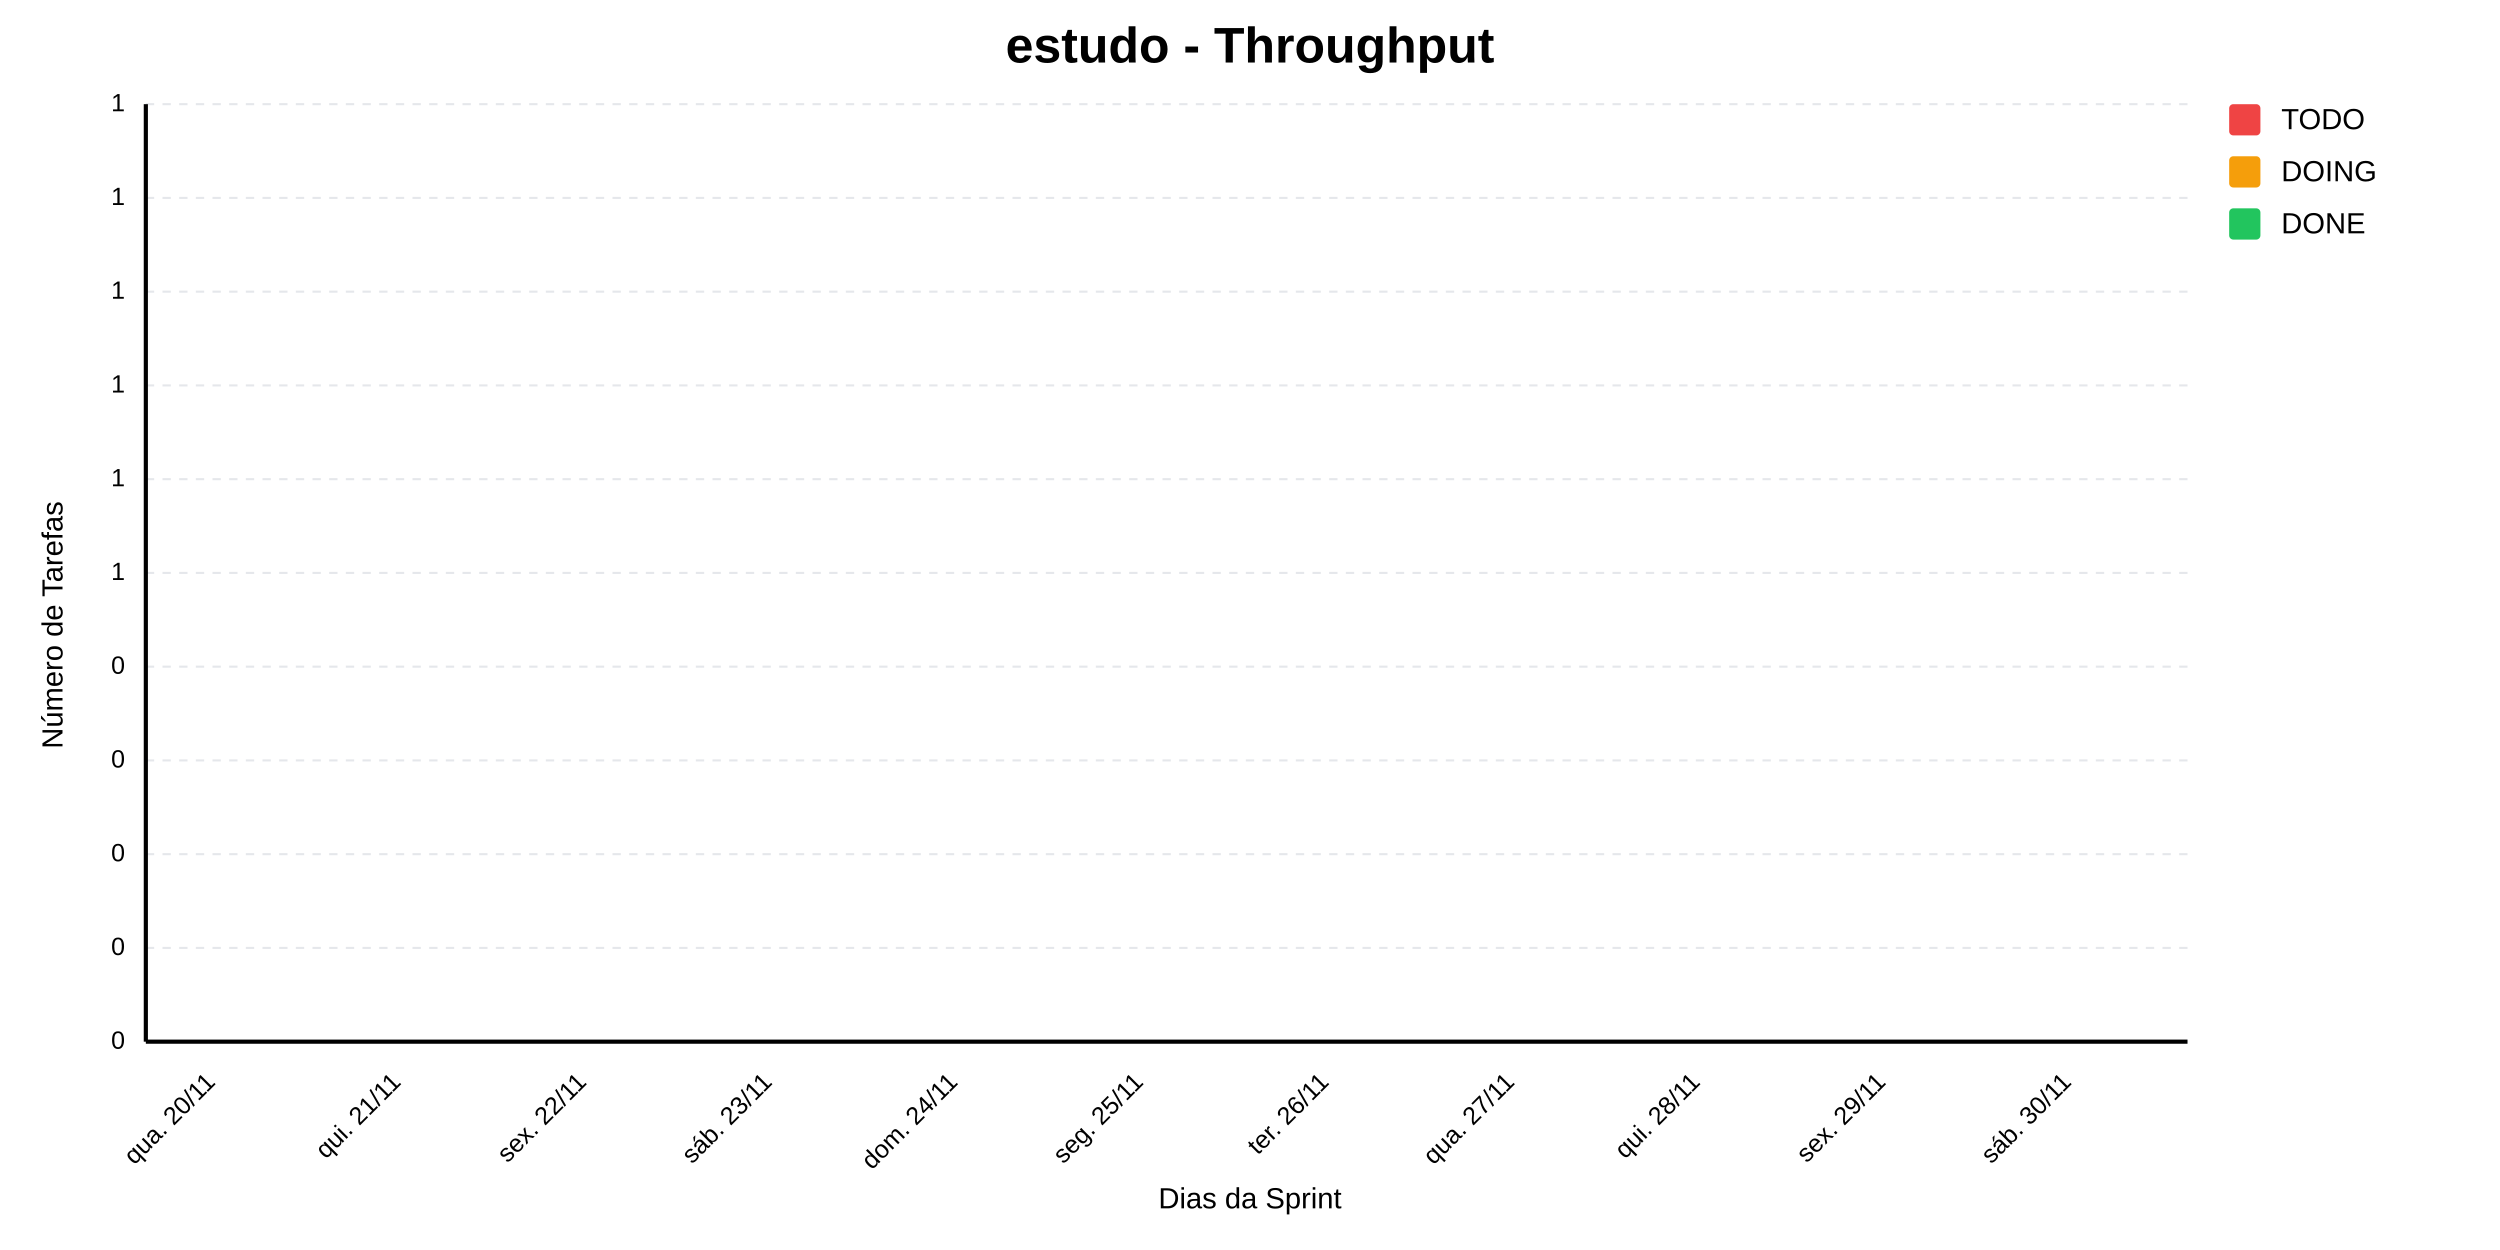
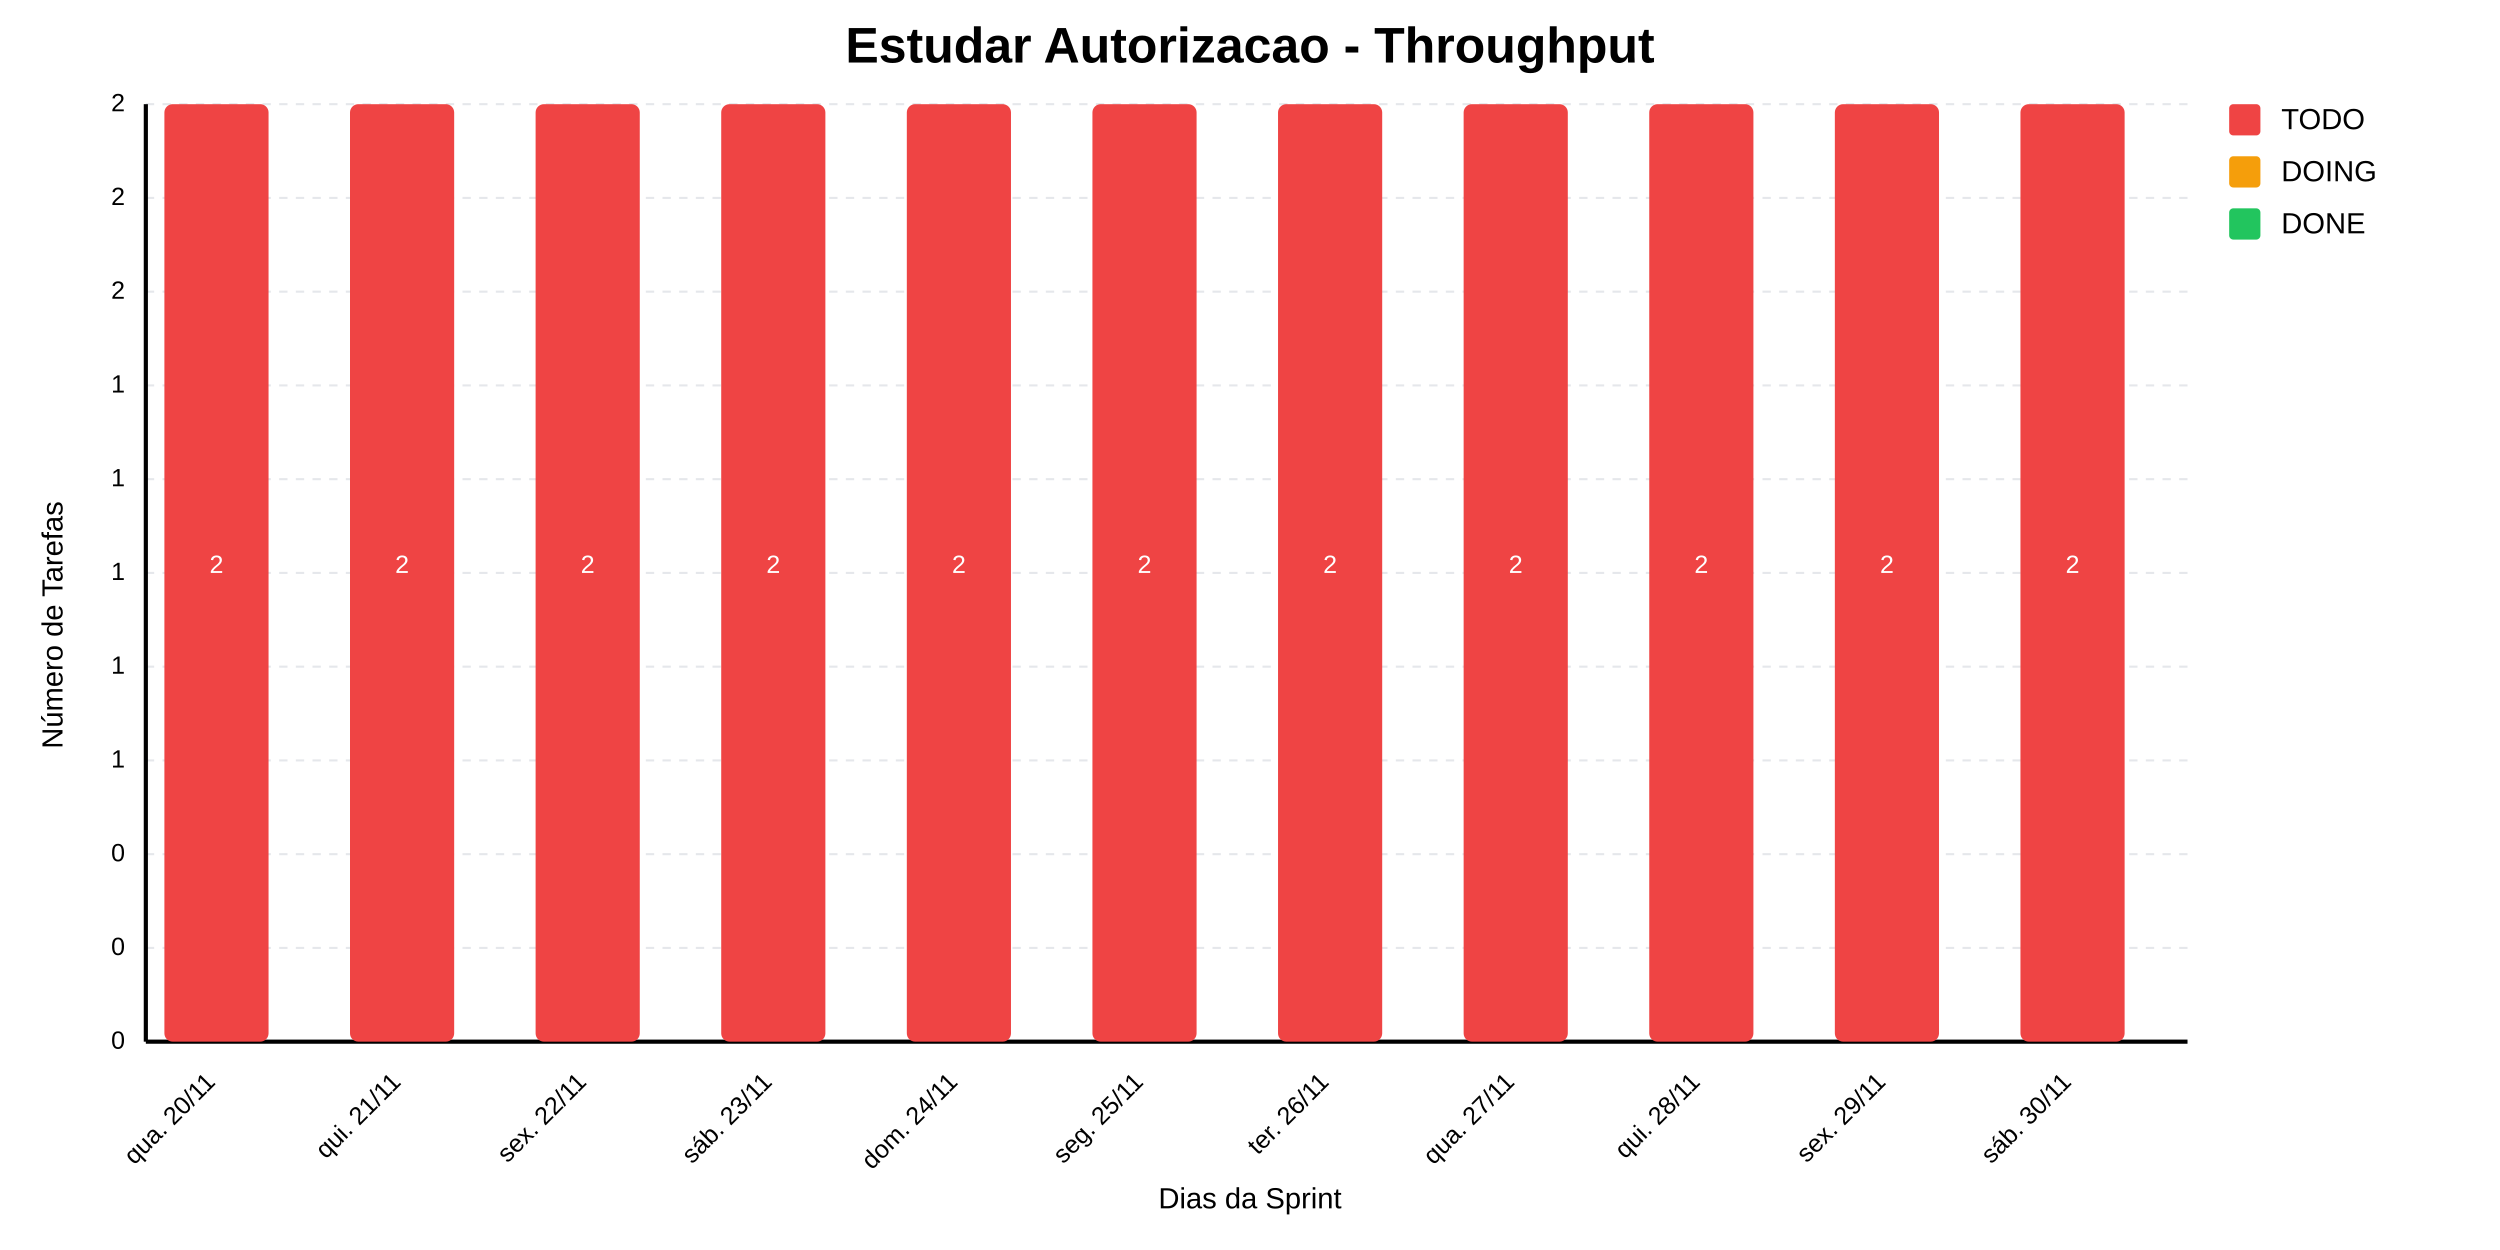
<svg xmlns="http://www.w3.org/2000/svg" viewBox="0 0 1200 600">
  <defs>
    <style>
              text { font-family: Arial, sans-serif; }
              .title { font-size: 24px; font-weight: bold; }
              .label { font-size: 14px; }
              .value { font-size: 12px; fill: white; }
              .axis { font-size: 12px; }
              .legend { font-size: 14px; }
            </style>
  </defs>
  <rect width="1200" height="600" fill="white" />
  <line x1="70" y1="50" x2="1050" y2="50" stroke="#e5e7eb" stroke-dasharray="4" />
-   <text x="60" y="50" text-anchor="end" class="axis" dominant-baseline="middle">1</text>
+   <text x="60" y="50" text-anchor="end" class="axis" dominant-baseline="middle">2</text>
  <line x1="70" y1="95" x2="1050" y2="95" stroke="#e5e7eb" stroke-dasharray="4" />
-   <text x="60" y="95" text-anchor="end" class="axis" dominant-baseline="middle">1</text>
+   <text x="60" y="95" text-anchor="end" class="axis" dominant-baseline="middle">2</text>
  <line x1="70" y1="140" x2="1050" y2="140" stroke="#e5e7eb" stroke-dasharray="4" />
-   <text x="60" y="140" text-anchor="end" class="axis" dominant-baseline="middle">1</text>
+   <text x="60" y="140" text-anchor="end" class="axis" dominant-baseline="middle">2</text>
  <line x1="70" y1="185" x2="1050" y2="185" stroke="#e5e7eb" stroke-dasharray="4" />
  <text x="60" y="185" text-anchor="end" class="axis" dominant-baseline="middle">1</text>
  <line x1="70" y1="230" x2="1050" y2="230" stroke="#e5e7eb" stroke-dasharray="4" />
  <text x="60" y="230" text-anchor="end" class="axis" dominant-baseline="middle">1</text>
  <line x1="70" y1="275" x2="1050" y2="275" stroke="#e5e7eb" stroke-dasharray="4" />
  <text x="60" y="275" text-anchor="end" class="axis" dominant-baseline="middle">1</text>
  <line x1="70" y1="320" x2="1050" y2="320" stroke="#e5e7eb" stroke-dasharray="4" />
-   <text x="60" y="320" text-anchor="end" class="axis" dominant-baseline="middle">0</text>
+   <text x="60" y="320" text-anchor="end" class="axis" dominant-baseline="middle">1</text>
  <line x1="70" y1="365" x2="1050" y2="365" stroke="#e5e7eb" stroke-dasharray="4" />
-   <text x="60" y="365" text-anchor="end" class="axis" dominant-baseline="middle">0</text>
+   <text x="60" y="365" text-anchor="end" class="axis" dominant-baseline="middle">1</text>
  <line x1="70" y1="410" x2="1050" y2="410" stroke="#e5e7eb" stroke-dasharray="4" />
  <text x="60" y="410" text-anchor="end" class="axis" dominant-baseline="middle">0</text>
  <line x1="70" y1="455" x2="1050" y2="455" stroke="#e5e7eb" stroke-dasharray="4" />
  <text x="60" y="455" text-anchor="end" class="axis" dominant-baseline="middle">0</text>
  <line x1="70" y1="500" x2="1050" y2="500" stroke="#e5e7eb" stroke-dasharray="4" />
  <text x="60" y="500" text-anchor="end" class="axis" dominant-baseline="middle">0</text>
  <line x1="70" y1="50" x2="70" y2="500" stroke="black" stroke-width="2" />
  <line x1="70" y1="500" x2="1050" y2="500" stroke="black" stroke-width="2" />
  <g>
-     <rect x="78.909" y="500" width="50" height="0" fill="#ef4444" rx="4" />
-     <rect x="78.909" y="500" width="50" height="0" fill="#f59e0b" rx="4" />
-     <rect x="78.909" y="500" width="50" height="0" fill="#22c55e" rx="4" />
+     <rect x="78.909" y="50" width="50" height="450" fill="#ef4444" rx="4" />
+     <rect x="78.909" y="50" width="50" height="0" fill="#f59e0b" rx="4" />
+     <rect x="78.909" y="50" width="50" height="0" fill="#22c55e" rx="4" />
    <text transform="rotate(-45 103.9091 520)" x="103.909" y="520" text-anchor="end" class="axis">qua. 20/11</text>
+     <text x="103.909" y="275" text-anchor="middle" class="value">2</text>
  </g>
  <g>
-     <rect x="168" y="500" width="50" height="0" fill="#ef4444" rx="4" />
-     <rect x="168" y="500" width="50" height="0" fill="#f59e0b" rx="4" />
-     <rect x="168" y="500" width="50" height="0" fill="#22c55e" rx="4" />
+     <rect x="168" y="50" width="50" height="450" fill="#ef4444" rx="4" />
+     <rect x="168" y="50" width="50" height="0" fill="#f59e0b" rx="4" />
+     <rect x="168" y="50" width="50" height="0" fill="#22c55e" rx="4" />
    <text transform="rotate(-45 193 520)" x="193" y="520" text-anchor="end" class="axis">qui. 21/11</text>
+     <text x="193" y="275" text-anchor="middle" class="value">2</text>
  </g>
  <g>
-     <rect x="257.091" y="500" width="50" height="0" fill="#ef4444" rx="4" />
-     <rect x="257.091" y="500" width="50" height="0" fill="#f59e0b" rx="4" />
-     <rect x="257.091" y="500" width="50" height="0" fill="#22c55e" rx="4" />
+     <rect x="257.091" y="50" width="50" height="450" fill="#ef4444" rx="4" />
+     <rect x="257.091" y="50" width="50" height="0" fill="#f59e0b" rx="4" />
+     <rect x="257.091" y="50" width="50" height="0" fill="#22c55e" rx="4" />
    <text transform="rotate(-45 282.0909 520)" x="282.091" y="520" text-anchor="end" class="axis">sex. 22/11</text>
+     <text x="282.091" y="275" text-anchor="middle" class="value">2</text>
  </g>
  <g>
-     <rect x="346.182" y="500" width="50" height="0" fill="#ef4444" rx="4" />
-     <rect x="346.182" y="500" width="50" height="0" fill="#f59e0b" rx="4" />
-     <rect x="346.182" y="500" width="50" height="0" fill="#22c55e" rx="4" />
+     <rect x="346.182" y="50" width="50" height="450" fill="#ef4444" rx="4" />
+     <rect x="346.182" y="50" width="50" height="0" fill="#f59e0b" rx="4" />
+     <rect x="346.182" y="50" width="50" height="0" fill="#22c55e" rx="4" />
    <text transform="rotate(-45 371.1818 520)" x="371.182" y="520" text-anchor="end" class="axis">sáb. 23/11</text>
+     <text x="371.182" y="275" text-anchor="middle" class="value">2</text>
  </g>
  <g>
-     <rect x="435.273" y="500" width="50" height="0" fill="#ef4444" rx="4" />
-     <rect x="435.273" y="500" width="50" height="0" fill="#f59e0b" rx="4" />
-     <rect x="435.273" y="500" width="50" height="0" fill="#22c55e" rx="4" />
+     <rect x="435.273" y="50" width="50" height="450" fill="#ef4444" rx="4" />
+     <rect x="435.273" y="50" width="50" height="0" fill="#f59e0b" rx="4" />
+     <rect x="435.273" y="50" width="50" height="0" fill="#22c55e" rx="4" />
    <text transform="rotate(-45 460.2727 520)" x="460.273" y="520" text-anchor="end" class="axis">dom. 24/11</text>
+     <text x="460.273" y="275" text-anchor="middle" class="value">2</text>
  </g>
  <g>
-     <rect x="524.364" y="500" width="50" height="0" fill="#ef4444" rx="4" />
-     <rect x="524.364" y="500" width="50" height="0" fill="#f59e0b" rx="4" />
-     <rect x="524.364" y="500" width="50" height="0" fill="#22c55e" rx="4" />
+     <rect x="524.364" y="50" width="50" height="450" fill="#ef4444" rx="4" />
+     <rect x="524.364" y="50" width="50" height="0" fill="#f59e0b" rx="4" />
+     <rect x="524.364" y="50" width="50" height="0" fill="#22c55e" rx="4" />
    <text transform="rotate(-45 549.3636 520)" x="549.364" y="520" text-anchor="end" class="axis">seg. 25/11</text>
+     <text x="549.364" y="275" text-anchor="middle" class="value">2</text>
  </g>
  <g>
-     <rect x="613.455" y="500" width="50" height="0" fill="#ef4444" rx="4" />
-     <rect x="613.455" y="500" width="50" height="0" fill="#f59e0b" rx="4" />
-     <rect x="613.455" y="500" width="50" height="0" fill="#22c55e" rx="4" />
+     <rect x="613.455" y="50" width="50" height="450" fill="#ef4444" rx="4" />
+     <rect x="613.455" y="50" width="50" height="0" fill="#f59e0b" rx="4" />
+     <rect x="613.455" y="50" width="50" height="0" fill="#22c55e" rx="4" />
    <text transform="rotate(-45 638.4545 520)" x="638.455" y="520" text-anchor="end" class="axis">ter. 26/11</text>
+     <text x="638.455" y="275" text-anchor="middle" class="value">2</text>
  </g>
  <g>
-     <rect x="702.545" y="500" width="50" height="0" fill="#ef4444" rx="4" />
-     <rect x="702.545" y="500" width="50" height="0" fill="#f59e0b" rx="4" />
-     <rect x="702.545" y="500" width="50" height="0" fill="#22c55e" rx="4" />
+     <rect x="702.545" y="50" width="50" height="450" fill="#ef4444" rx="4" />
+     <rect x="702.545" y="50" width="50" height="0" fill="#f59e0b" rx="4" />
+     <rect x="702.545" y="50" width="50" height="0" fill="#22c55e" rx="4" />
    <text transform="rotate(-45 727.5455 520)" x="727.545" y="520" text-anchor="end" class="axis">qua. 27/11</text>
+     <text x="727.545" y="275" text-anchor="middle" class="value">2</text>
  </g>
  <g>
-     <rect x="791.636" y="500" width="50" height="0" fill="#ef4444" rx="4" />
-     <rect x="791.636" y="500" width="50" height="0" fill="#f59e0b" rx="4" />
-     <rect x="791.636" y="500" width="50" height="0" fill="#22c55e" rx="4" />
+     <rect x="791.636" y="50" width="50" height="450" fill="#ef4444" rx="4" />
+     <rect x="791.636" y="50" width="50" height="0" fill="#f59e0b" rx="4" />
+     <rect x="791.636" y="50" width="50" height="0" fill="#22c55e" rx="4" />
    <text transform="rotate(-45 816.6364 520)" x="816.636" y="520" text-anchor="end" class="axis">qui. 28/11</text>
+     <text x="816.636" y="275" text-anchor="middle" class="value">2</text>
  </g>
  <g>
-     <rect x="880.727" y="500" width="50" height="0" fill="#ef4444" rx="4" />
-     <rect x="880.727" y="500" width="50" height="0" fill="#f59e0b" rx="4" />
-     <rect x="880.727" y="500" width="50" height="0" fill="#22c55e" rx="4" />
+     <rect x="880.727" y="50" width="50" height="450" fill="#ef4444" rx="4" />
+     <rect x="880.727" y="50" width="50" height="0" fill="#f59e0b" rx="4" />
+     <rect x="880.727" y="50" width="50" height="0" fill="#22c55e" rx="4" />
    <text transform="rotate(-45 905.7273 520)" x="905.727" y="520" text-anchor="end" class="axis">sex. 29/11</text>
+     <text x="905.727" y="275" text-anchor="middle" class="value">2</text>
  </g>
  <g>
-     <rect x="969.818" y="500" width="50" height="0" fill="#ef4444" rx="4" />
-     <rect x="969.818" y="500" width="50" height="0" fill="#f59e0b" rx="4" />
-     <rect x="969.818" y="500" width="50" height="0" fill="#22c55e" rx="4" />
+     <rect x="969.818" y="50" width="50" height="450" fill="#ef4444" rx="4" />
+     <rect x="969.818" y="50" width="50" height="0" fill="#f59e0b" rx="4" />
+     <rect x="969.818" y="50" width="50" height="0" fill="#22c55e" rx="4" />
    <text transform="rotate(-45 994.8182 520)" x="994.818" y="520" text-anchor="end" class="axis">sáb. 30/11</text>
+     <text x="994.818" y="275" text-anchor="middle" class="value">2</text>
  </g>
  <text transform="rotate(-90 30 300)" x="30" y="300" text-anchor="middle" class="label">Número de Tarefas</text>
  <text x="600" y="580" text-anchor="middle" class="label">Dias da Sprint</text>
-   <text x="600" y="30" text-anchor="middle" class="title">estudo - Throughput</text>
+   <text x="600" y="30" text-anchor="middle" class="title">Estudar Autorizacao - Throughput</text>
  <g transform="translate(1070, 50)">
    <rect width="15" height="15" fill="#ef4444" rx="2" />
    <text x="25" y="12" class="legend">TODO</text>
    <rect y="25" width="15" height="15" fill="#f59e0b" rx="2" />
    <text x="25" y="37" class="legend">DOING</text>
    <rect y="50" width="15" height="15" fill="#22c55e" rx="2" />
    <text x="25" y="62" class="legend">DONE</text>
    <text x="0" y="90" class="value" fill="#666666">
              Período: 20/11/2024 - 30/11/2024
            </text>
    <text x="0" y="110" class="value" fill="#666666">
-               Total de Issues: 1
+               Total de Issues: 2
            </text>
  </g>
</svg>
